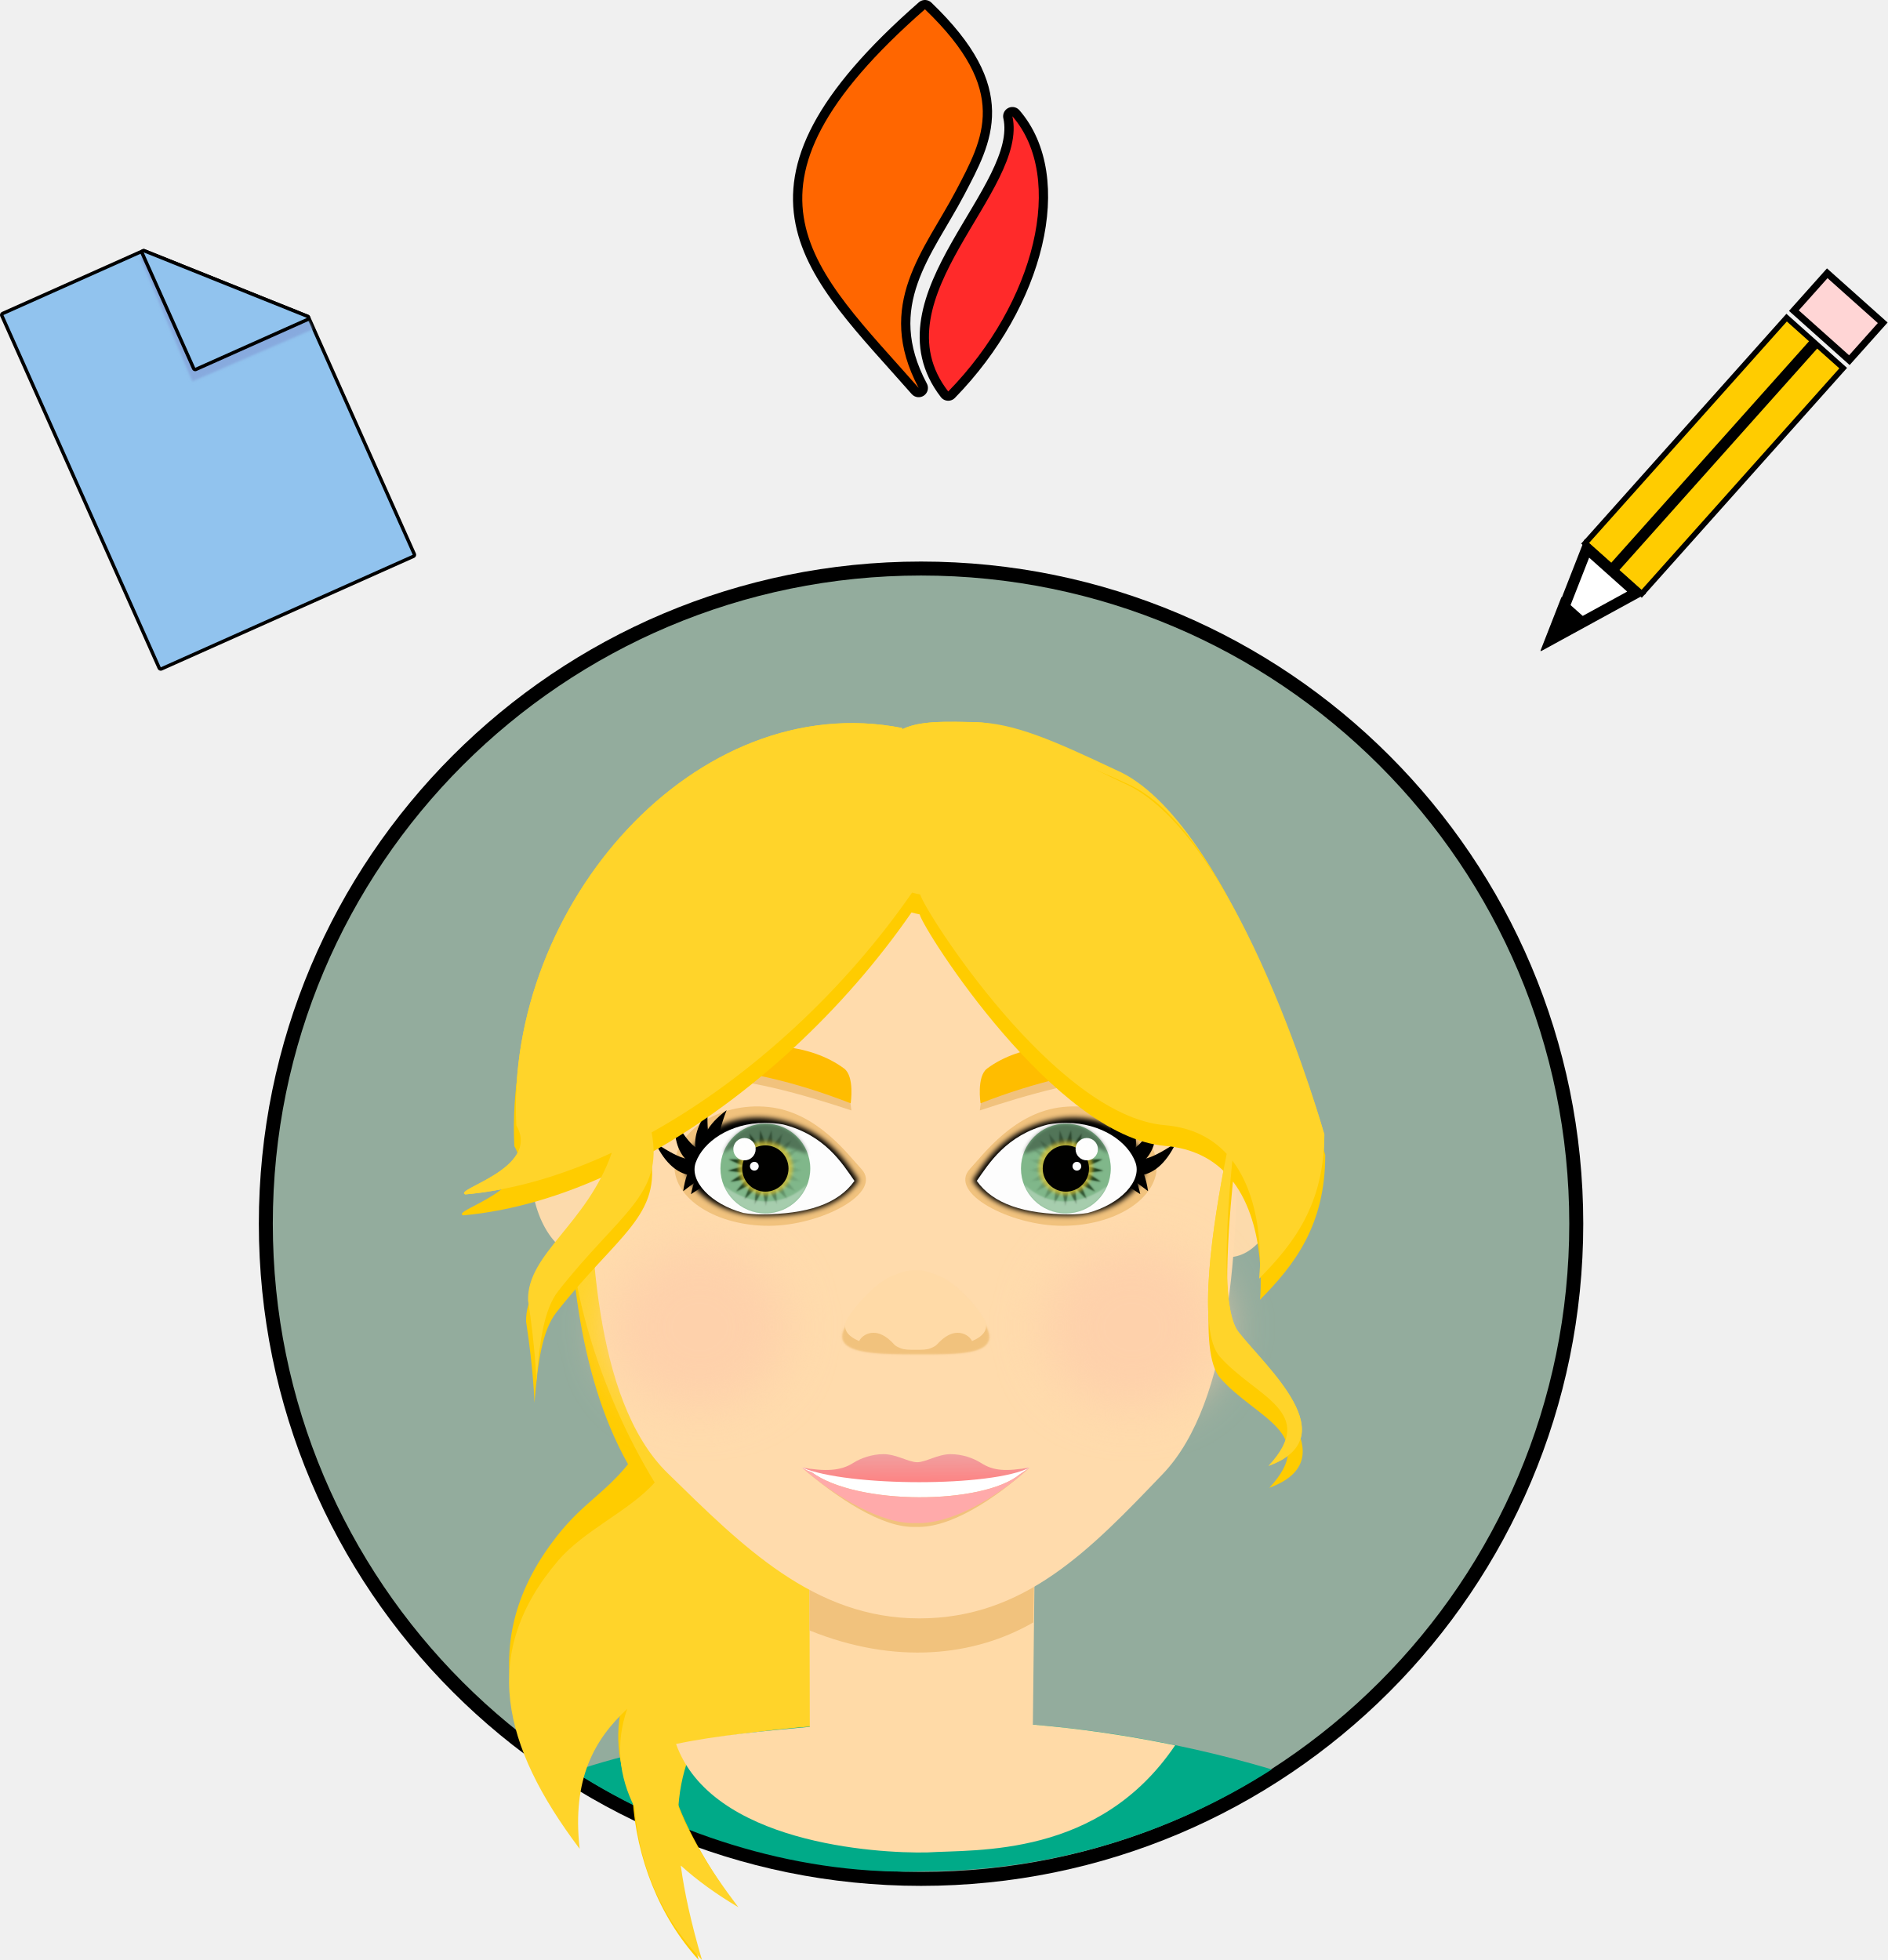
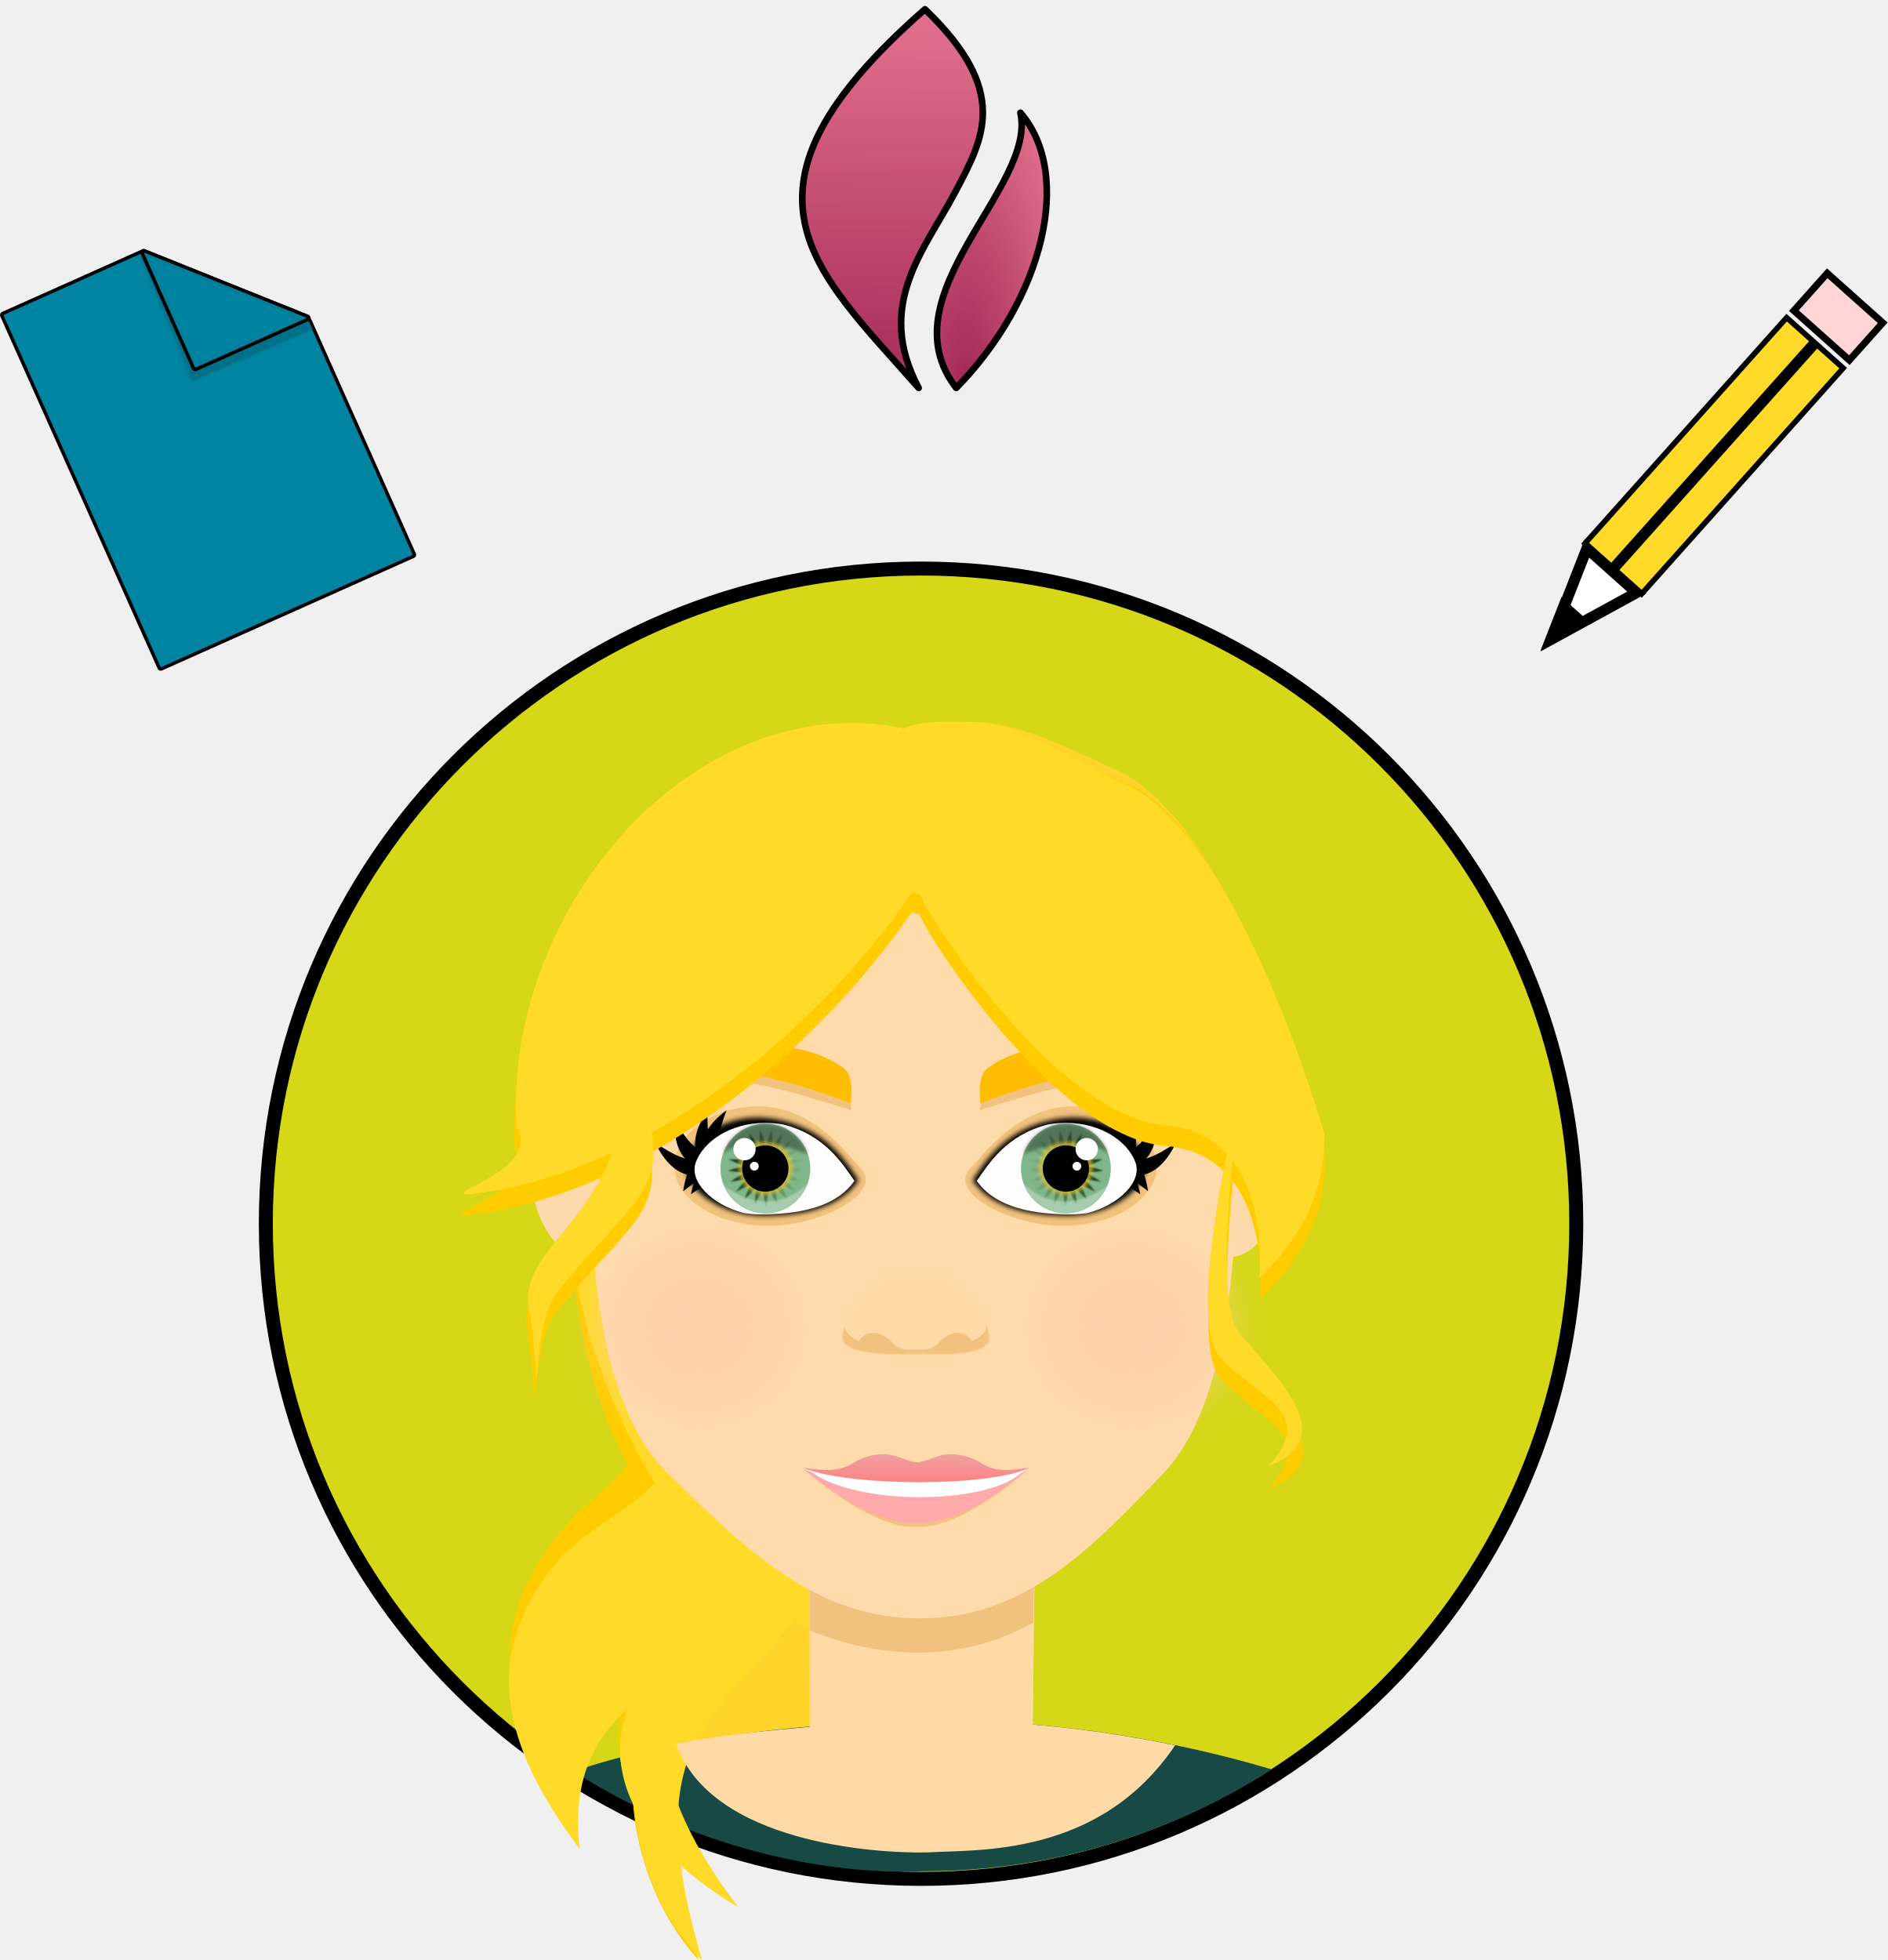
<svg xmlns="http://www.w3.org/2000/svg" xmlns:xlink="http://www.w3.org/1999/xlink" width="57.009mm" height="59.2mm" viewBox="0 0 57.009 59.2" version="1.1" id="svg1903">
  <defs id="defs1897">
+     <linearGradient id="linearGradient2286">
+       <stop style="stop-color:#a32857;stop-opacity:1" offset="0" id="stop2282" />
+       <stop style="stop-color:#ee6d8a;stop-opacity:0.872" offset="1" id="stop2284" />
+     </linearGradient>
    <filter style="color-interpolation-filters:sRGB" id="filter1565" x="-0.021" width="1.041" y="-0.029" height="1.057">
      <feGaussianBlur stdDeviation="0.188" id="feGaussianBlur1567" />
    </filter>
    <filter style="color-interpolation-filters:sRGB" id="filter1926-2" x="-0.037" width="1.075" y="-0.066" height="1.132">
      <feGaussianBlur stdDeviation="5.739" id="feGaussianBlur1928-0" />
    </filter>
    <linearGradient xlink:href="#linearGradient1417" id="linearGradient1643" gradientUnits="userSpaceOnUse" gradientTransform="translate(-1729.619,-42.33333)" x1="-300.406" y1="365.693" x2="-138.859" y2="365.693" />
    <linearGradient id="linearGradient1417">
      <stop style="stop-color:#0b280b;stop-opacity:1;" offset="0" id="stop1413" />
      <stop style="stop-color:#0b280b;stop-opacity:0;" offset="1" id="stop1415" />
    </linearGradient>
    <filter style="color-interpolation-filters:sRGB" id="filter1717-7" x="-0.036" width="1.072" y="-0.036" height="1.072">
      <feGaussianBlur stdDeviation="2.426" id="feGaussianBlur1719-1" />
    </filter>
    <filter style="color-interpolation-filters:sRGB" id="filter1653-0" x="-0.073" width="1.146" y="-0.073" height="1.146">
      <feGaussianBlur stdDeviation="3.528" id="feGaussianBlur1655-7" />
    </filter>
    <filter style="color-interpolation-filters:sRGB" id="filter1677-9" x="-0.049" width="1.098" y="-0.136" height="1.273">
      <feGaussianBlur stdDeviation="3.676" id="feGaussianBlur1679-9" />
    </filter>
    <filter style="color-interpolation-filters:sRGB" id="filter1705-3" x="-0.032" width="1.065" y="-0.093" height="1.185">
      <feGaussianBlur stdDeviation="2.383" id="feGaussianBlur1707-7" />
    </filter>
    <linearGradient xlink:href="#linearGradient2641" id="linearGradient1639" gradientUnits="userSpaceOnUse" gradientTransform="matrix(0.00368774,0,0,0.00266801,14.72223,236.1274)" x1="321.875" y1="3903.77" x2="325" y2="3385.02" />
    <linearGradient id="linearGradient2641">
      <stop style="stop-color:#ff8080;stop-opacity:1" offset="0" id="stop2637" />
      <stop style="stop-color:#e9afaf;stop-opacity:1" offset="1" id="stop2639" />
    </linearGradient>
    <filter style="color-interpolation-filters:sRGB" id="filter2556-7" x="-0.329" width="1.657" y="-0.329" height="1.657">
      <feGaussianBlur stdDeviation="43.007" id="feGaussianBlur2558-6" />
    </filter>
    <filter style="color-interpolation-filters:sRGB" id="filter2560-5" x="-0.329" width="1.657" y="-0.329" height="1.657">
      <feGaussianBlur stdDeviation="43.007" id="feGaussianBlur2562-7" />
    </filter>
    <filter style="color-interpolation-filters:sRGB" id="filter1870-4-2" x="-0.019" width="1.039" y="-0.032" height="1.063">
      <feGaussianBlur stdDeviation="1.713" id="feGaussianBlur1872-1" />
    </filter>
    <linearGradient xlink:href="#linearGradient1417" id="linearGradient2676" gradientUnits="userSpaceOnUse" gradientTransform="translate(-1729.619,-42.33333)" x1="-300.406" y1="365.693" x2="-138.859" y2="365.693" />
+     <linearGradient xlink:href="#linearGradient2286" id="linearGradient2288" x1="249.544" y1="26.062" x2="249.686" y2="12.077" gradientUnits="userSpaceOnUse" />
+     <radialGradient xlink:href="#linearGradient2286" id="radialGradient2304" cx="250.914" cy="23.451" fx="250.914" fy="23.451" r="1.939" gradientTransform="matrix(-0.1949231,-6.529921,2.286636,-0.06825631,246.1994,1665.735)" gradientUnits="userSpaceOnUse" />
  </defs>
  <g id="layer1" transform="translate(-221.7156,-14.15585)">
-     <g id="g3552">
+     <g id="g2380">
      <path id="path1645" d="m 260.71,50.903 c 2.249,-0.066 0.871,-5.801 0.871,-5.801 -6.626,-21.378 -32.341,-3.833 -23.404,10.463 l -2.33,8.046 1.88,3.067 2.482,0.692 -0.014,-12.653 c -1.103,-6.117 5.553,-9.327 9.845,-13.039 5.85,4.127 7.665,17.086 13.102,15.025 z" style="display:inline;opacity:1;fill:#ffd42a;stroke:none;stroke-width:0.265px;stroke-linecap:butt;stroke-linejoin:miter;stroke-opacity:1" />
-       <circle r="19.578" cy="51.117" cx="249.533" id="ellipse1523" style="display:inline;opacity:1;fill:#93ac9d;fill-opacity:1;stroke:#000000;stroke-width:0.844;stroke-linejoin:round;stroke-miterlimit:4;stroke-dasharray:none;stroke-opacity:1;paint-order:stroke fill markers" />
+       <circle r="19.578" cy="51.117" cx="249.533" id="ellipse1523" style="display:inline;opacity:1;fill:#d5d717;fill-opacity:1;stroke:#000000;stroke-width:0.844;stroke-linejoin:round;stroke-miterlimit:4;stroke-dasharray:none;stroke-opacity:1;paint-order:stroke fill markers" />
      <ellipse ry="2.697" rx="1.667" cy="49.432" cx="258.809" id="ellipse1525" style="display:inline;opacity:1;fill:#fcdaab;fill-opacity:1;stroke:none;stroke-width:0.891;stroke-linecap:round;stroke-linejoin:round;stroke-miterlimit:4;stroke-dasharray:none;stroke-dashoffset:0;stroke-opacity:1;paint-order:stroke fill markers" />
      <path id="path1781" d="m 241.322,69.4 c 8.892,-3.242 11.772,-11.605 17.586,-17.469 l -5.426,4.256 -12.348,9.542 z" style="display:inline;opacity:1;fill:#ffd42a;fill-opacity:1;stroke:none;stroke-width:0.265px;stroke-linecap:butt;stroke-linejoin:miter;stroke-opacity:1" />
-       <path style="display:inline;opacity:1;fill:#00aa88;fill-opacity:1;stroke:none;stroke-width:0.011;stroke-linejoin:round;stroke-miterlimit:4;stroke-dasharray:none;stroke-opacity:1;paint-order:stroke fill markers" d="m 250.225,66.132 c -3.904,0.011 -8.007,0.448 -11.181,1.523 3.1,2.005 6.998,3.168 10.634,3.019 3.705,-0.01 7.33,-1.075 10.449,-3.075 -2.97,-0.883 -6.399,-1.464 -9.901,-1.468 z" id="path1527" />
+       <path style="display:inline;opacity:1;fill:#184a45;fill-opacity:1;stroke:none;stroke-width:0.011;stroke-linejoin:round;stroke-miterlimit:4;stroke-dasharray:none;stroke-opacity:1;paint-order:stroke fill markers" d="m 250.225,66.132 c -3.904,0.011 -8.007,0.448 -11.181,1.523 3.1,2.005 6.998,3.168 10.634,3.019 3.705,-0.01 7.33,-1.075 10.449,-3.075 -2.97,-0.883 -6.399,-1.464 -9.901,-1.468 z" id="path1527" />
      <path style="display:inline;opacity:1;fill:#ffcc00;fill-opacity:1;stroke:none;stroke-width:0.27px;stroke-linecap:butt;stroke-linejoin:miter;stroke-opacity:1" d="m 248.504,44.206 c -5.157,0 -9.614,0.579 -9.614,5.279 0,2.348 0.21,6.091 1.794,8.897 -0.726,0.894 -1.364,1.177 -2.134,2.153 -2.34,2.964 -1.671,5.941 0.636,9.252 -0.233,-2.25 0.444,-3.517 1.411,-4.491 -0.352,1.097 -0.248,2.167 0.224,3.169 0.115,1.807 0.798,3.57 1.996,4.891 -0.32,-1.176 -0.523,-2.17 -0.629,-3.03 0.486,0.475 1.059,0.924 1.709,1.338 -0.932,-1.332 -1.491,-2.375 -1.78,-3.23 0.181,-2.678 1.719,-3.713 3.429,-5.951 0.718,0.371 1.477,0.583 2.269,0.583 5.157,0 10.027,-5.649 10.027,-10.35 0,-4.7 -4.18,-8.51 -9.338,-8.51 z" id="path1794" />
-       <path id="path1775" d="m 248.702,45.926 c -5.247,0 -9.781,0.545 -9.781,4.968 0,2.209 0.956,5.4 2.567,8.04 -0.739,0.841 -2.13,1.439 -2.914,2.357 -2.381,2.789 -1.7,5.591 0.648,8.706 -0.237,-2.118 0.452,-3.309 1.436,-4.226 -0.358,1.032 -0.252,2.039 0.228,2.982 0.117,1.701 0.811,3.359 2.031,4.602 -0.326,-1.107 -0.532,-2.042 -0.64,-2.852 0.495,0.447 1.078,0.869 1.738,1.259 -0.948,-1.253 -1.516,-2.235 -1.811,-3.04 0.184,-2.52 1.749,-3.494 3.489,-5.6 0.73,0.35 1.503,0.575 2.308,0.548 4.941,-0.165 9.98,-5.436 10.201,-9.739 0.227,-4.417 -4.253,-8.008 -9.5,-8.008 z" style="display:inline;opacity:1;fill:#ffd42a;fill-opacity:1;stroke:none;stroke-width:0.265px;stroke-linecap:butt;stroke-linejoin:miter;stroke-opacity:1" />
+       <path id="path1775" d="m 248.702,45.926 c -5.247,0 -9.781,0.545 -9.781,4.968 0,2.209 0.956,5.4 2.567,8.04 -0.739,0.841 -2.13,1.439 -2.914,2.357 -2.381,2.789 -1.7,5.591 0.648,8.706 -0.237,-2.118 0.452,-3.309 1.436,-4.226 -0.358,1.032 -0.252,2.039 0.228,2.982 0.117,1.701 0.811,3.359 2.031,4.602 -0.326,-1.107 -0.532,-2.042 -0.64,-2.852 0.495,0.447 1.078,0.869 1.738,1.259 -0.948,-1.253 -1.516,-2.235 -1.811,-3.04 0.184,-2.52 1.749,-3.494 3.489,-5.6 0.73,0.35 1.503,0.575 2.308,0.548 4.941,-0.165 9.98,-5.436 10.201,-9.739 0.227,-4.417 -4.253,-8.008 -9.5,-8.008 z" style="display:inline;opacity:1;fill:#ffda29;fill-opacity:1;stroke:none;stroke-width:0.265px;stroke-linecap:butt;stroke-linejoin:miter;stroke-opacity:1" />
      <path id="path1529" d="m 246.163,61.536 0.01,4.777 c -1.364,0.126 -2.774,0.252 -4.039,0.518 1.065,2.991 6.019,3.309 7.585,3.276 1.491,-0.095 5.194,0.164 7.488,-3.236 -1.381,-0.286 -2.823,-0.502 -4.297,-0.625 l 0.053,-4.71 z" style="display:inline;opacity:1;fill:#ffdaa7;fill-opacity:1;stroke:none;stroke-width:0.014;stroke-linejoin:round;stroke-miterlimit:4;stroke-dasharray:none;stroke-opacity:1;paint-order:stroke fill markers" />
      <path id="path1531" d="m 246.163,61.536 v 1.865 c 2.59,1.048 4.975,0.787 6.762,-0.242 l 0.03,-1.623 z" style="display:inline;opacity:1;fill:#f1c27d;fill-opacity:1;stroke:none;stroke-width:0.214;stroke-linejoin:round;stroke-miterlimit:4;stroke-dasharray:none;stroke-opacity:1;paint-order:stroke fill markers" />
      <ellipse style="display:inline;opacity:1;fill:#fcdaab;fill-opacity:1;stroke:none;stroke-width:0.891;stroke-linecap:round;stroke-linejoin:round;stroke-miterlimit:4;stroke-dasharray:none;stroke-dashoffset:0;stroke-opacity:1;paint-order:stroke fill markers" id="ellipse1533" cx="239.414" cy="49.432" rx="1.667" ry="2.697" />
      <path style="display:inline;opacity:1;fill:#ffdbac;fill-opacity:1;stroke:none;stroke-width:0.179;stroke-linejoin:round;stroke-miterlimit:4;stroke-dasharray:none;stroke-opacity:1;paint-order:stroke fill markers" d="m 259.088,48.393 c 0,3.115 -0.142,8.079 -2.252,10.281 -2.179,2.275 -4.166,4.364 -7.356,4.364 -3.19,0 -5.348,-2.186 -7.603,-4.389 -2.256,-2.203 -2.365,-7.267 -2.365,-10.383 0,-3.115 -0.71,-5.733 1.545,-7.936 2.256,-2.203 5.315,-3.44 8.505,-3.44 3.19,0 5.446,1.403 7.702,3.605 2.256,2.203 1.824,4.782 1.824,7.897 z" id="path1535" />
      <g id="g1541" transform="matrix(0.02086767,0,0,0.01907823,246.3436,38.75438)" style="display:inline;stroke:none">
        <path style="opacity:1;fill:#f1c27d;fill-opacity:1;stroke:none;stroke-width:0.132;stroke-linejoin:round;stroke-miterlimit:4;stroke-dasharray:none;stroke-opacity:1;paint-order:stroke fill markers;filter:url(#filter1870-4-2)" d="m 248.036,812.778 c -18.661,-42.593 -59.502,-87.57 -102.212,-87.7 -43.015,-0.131 -88.165,56.508 -103.357,87.7 -20.646,42.389 48.468,42.012 105.234,42.012 56.766,0 119.63,2.027 100.335,-42.012 z" id="path1537" />
        <path id="path1539" d="m 142.021,721.649 c -6.828,0.018 -13.607,1.074 -33.446,10.119 -19.839,9.045 -50.101,44.202 -61.903,65.549 -9.153,16.557 -0.667,28.429 16.521,36.464 3.856,-7.993 11.943,-13.078 20.818,-13.09 12.785,6e-5 23.149,10.364 29.763,18.235 2.037,2.424 4.782,4.177 9.768,6.337 4.986,2.16 11.789,2.34 18.478,2.34 0.977,0 1.956,-0.012 2.936,-0.016 0.98,0.012 1.959,0.016 2.935,0.016 6.69,0 13.492,-0.18 18.478,-2.34 4.986,-2.16 7.731,-3.912 9.768,-6.337 6.614,-7.87 16.978,-18.235 29.763,-18.235 8.875,0.012 16.962,5.097 20.818,13.09 17.188,-8.035 25.675,-19.906 16.521,-36.464 -11.801,-21.347 -42.063,-56.504 -61.903,-65.549 -19.839,-9.045 -26.618,-10.1 -33.446,-10.119 -0.977,-0.004 -1.956,0.022 -2.935,0.071 -0.98,-0.049 -1.958,-0.073 -2.936,-0.071 z" style="opacity:1;fill:#ffdaa7;fill-opacity:1;stroke:none;stroke-width:0.122;stroke-linejoin:round;stroke-miterlimit:4;stroke-dasharray:none;stroke-opacity:1;paint-order:stroke fill markers" />
      </g>
      <circle style="display:inline;opacity:1;fill:#fed1ab;fill-opacity:1;stroke:none;stroke-width:8.314;stroke-linejoin:round;stroke-miterlimit:4;stroke-dasharray:none;stroke-opacity:1;paint-order:stroke fill markers;filter:url(#filter2560-5)" id="circle1543" cx="-348.919" cy="761.674" r="157.096" transform="matrix(0.01674268,0,0,0.01570839,248.687,42.27628)" />
      <circle transform="matrix(0.01674268,0,0,0.01570839,261.7423,42.27628)" r="157.096" cy="761.674" cx="-348.919" id="circle1545" style="display:inline;opacity:1;fill:#fed1ab;fill-opacity:1;stroke:none;stroke-width:8.314;stroke-linejoin:round;stroke-miterlimit:4;stroke-dasharray:none;stroke-opacity:1;paint-order:stroke fill markers;filter:url(#filter2556-7)" />
      <g transform="matrix(1.031561,0,0,0.9977705,232.9255,-186.9711)" id="g1555" style="display:inline">
        <path style="opacity:1;fill:#ffffff;fill-opacity:1;stroke:none;stroke-width:0.051;stroke-linejoin:round;stroke-miterlimit:4;stroke-dasharray:none;stroke-opacity:1;paint-order:stroke fill markers" d="m 14.998,245.831 c -0.334,0 -0.654,0.113 -0.89,0.266 -0.369,0.245 -0.804,0.029 -1.502,-0.1 1.048,0.877 2.299,1.576 3.31,1.576 1.011,0 2.357,-0.641 3.37,-1.578 -0.698,0.129 -1.067,0.346 -1.436,0.102 -0.236,-0.153 -0.556,-0.266 -0.89,-0.266 -0.375,1.8e-4 -0.792,0.244 -1.043,0.244 -0.251,0 -0.544,-0.244 -0.919,-0.244 z" id="path1547" />
        <path id="path1549" d="m 15.003,245.596 c -0.334,0 -0.654,0.113 -0.89,0.266 -0.368,0.244 -0.814,0.263 -1.507,0.136 1.333,0.591 5.592,0.599 6.685,-0.002 -0.698,0.129 -1.067,0.111 -1.436,-0.134 -0.236,-0.153 -0.556,-0.266 -0.89,-0.266 -0.375,1.2e-4 -0.727,0.244 -0.978,0.244 -0.251,0 -0.609,-0.244 -0.984,-0.244 z" style="opacity:1;fill:url(#linearGradient1639);fill-opacity:1;stroke:none;stroke-width:0.143;stroke-linejoin:round;stroke-miterlimit:4;stroke-dasharray:none;stroke-opacity:1;paint-order:stroke fill markers" />
        <path id="path1551" d="m 19.287,245.997 c -0.1,0.071 -0.2,0.143 -0.302,0.213 -1.078,0.918 -4.754,0.949 -6.091,-0.07 -0.105,-0.035 -0.203,-0.08 -0.287,-0.141 1.018,0.909 2.357,1.845 3.337,1.799 1.01,0.047 2.33,-0.853 3.343,-1.801 z" style="opacity:1;fill:#f1c27d;fill-opacity:1;stroke:none;stroke-width:0.052;stroke-linejoin:round;stroke-miterlimit:4;stroke-dasharray:none;stroke-opacity:1;paint-order:stroke fill markers" />
        <path style="opacity:1;fill:#ffaaaa;fill-opacity:1;stroke:none;stroke-width:0.052;stroke-linejoin:round;stroke-miterlimit:4;stroke-dasharray:none;stroke-opacity:1;paint-order:stroke fill markers" d="m 19.287,245.997 c -0.1,0.071 -0.2,0.143 -0.302,0.213 -1.078,0.918 -4.754,0.949 -6.091,-0.07 -0.105,-0.035 -0.203,-0.08 -0.287,-0.141 1.018,0.909 2.357,1.728 3.337,1.682 1.01,0.047 2.33,-0.736 3.343,-1.684 z" id="path1553" />
      </g>
      <g id="g1595" transform="matrix(0.01419136,0,0,0.01418587,272.5086,44.85419)" style="display:inline;stroke:none">
        <path style="opacity:1;fill:#f1c27d;fill-opacity:1;stroke:none;stroke-width:5.383;stroke-linejoin:round;stroke-miterlimit:4;stroke-dasharray:none;stroke-opacity:1;paint-order:stroke fill markers" d="m -1793.666,113.304 c 19.617,20.289 26.458,86.935 26.458,86.935 -102.012,-33.729 -225.1,-69.301 -318.176,-68.324 -67.056,0.703 -117.705,30.891 -137.585,44.845 -19.953,-39.907 319.339,-177.187 429.302,-63.455 z" id="path1557" />
        <path style="opacity:1;fill:#f1c27d;fill-opacity:1;stroke:none;stroke-width:5.104;stroke-linejoin:round;stroke-miterlimit:4;stroke-dasharray:none;stroke-opacity:1;paint-order:stroke fill markers" d="m -1746.12,324.793 c 47.527,51.165 -86.09,121.153 -196.951,121.153 -110.86,0 -200.73,-56.611 -200.73,-126.444 0,-69.833 90.489,-138.146 200.73,-126.444 102.492,10.879 167.566,100.102 196.951,131.736 z" id="path1559" />
        <path style="fill:#000000;stroke:none;stroke-width:0.118px;stroke-linecap:butt;stroke-linejoin:miter;stroke-opacity:1" d="m -2073.218,200.232 c -59.882,88.051 -0.158,119.241 6.912,117.703 l 23.427,-16.25 c -21.237,-21.012 -32.712,-30.335 -30.339,-101.452 z" id="path1561" />
        <path style="fill:#000000;stroke:none;stroke-width:0.118px;stroke-linecap:butt;stroke-linejoin:miter;stroke-opacity:1" d="m -2184.652,269.201 c 45.576,95.048 107.077,66.942 109.656,60.683 l -1.476,-26.987 c -30.785,4.434 -45.594,7.969 -108.179,-33.696 z" id="path1563" />
        <path id="path1565" d="m -2143.404,220.654 c -4.087,103.847 64.558,103.339 69.846,98.748 l 11.472,-24.868 c -29.792,-8.412 -44.788,-11.198 -81.318,-73.881 z" style="fill:#000000;stroke:none;stroke-width:0.118px;stroke-linecap:butt;stroke-linejoin:miter;stroke-opacity:1" />
        <path id="path1567" d="m -2032.756,199.778 c -85.334,63.694 -39.054,112.665 -31.869,113.517 l 27.447,-7.717 c -13.219,-26.791 -21.025,-39.348 4.423,-105.799 z" style="fill:#000000;stroke:none;stroke-width:0.118px;stroke-linecap:butt;stroke-linejoin:miter;stroke-opacity:1" />
        <path id="path1569" d="m -2108.69,378.611 c 21.977,-104.191 89.241,-77.176 93.031,-71.013 l 4.521,28.15 c -29.866,-0.748 -41.891,6.183 -97.552,42.862 z" style="fill:#000000;stroke:none;stroke-width:0.118px;stroke-linecap:butt;stroke-linejoin:miter;stroke-opacity:1" />
        <path style="fill:#000000;stroke:none;stroke-width:0.118px;stroke-linecap:butt;stroke-linejoin:miter;stroke-opacity:1" d="m -2125.229,372.148 c 15.197,-105.394 84.067,-82.782 88.248,-76.877 l 6.33,27.799 c -29.852,1.184 -41.404,8.877 -94.578,49.077 z" id="path1571" />
        <path style="opacity:1;fill:#000000;fill-opacity:1;stroke:none;stroke-width:5.354;stroke-linejoin:round;stroke-miterlimit:4;stroke-dasharray:none;stroke-opacity:1;paint-order:stroke fill markers;filter:url(#filter1926-2)" d="m -1751.863,349.337 c -35.473,50.75 -101.578,75.217 -202.674,75.217 -101.096,0 -180.615,-68.266 -162.329,-120.671 19.241,-55.142 97.649,-104.432 196.371,-83.18 101.312,21.809 141.344,88.206 168.632,128.635 z" id="path1573" />
        <path style="opacity:0.99;fill:#ffffff;fill-opacity:1;stroke:none;stroke-width:5.194;stroke-linejoin:round;stroke-miterlimit:4;stroke-dasharray:none;stroke-opacity:1;paint-order:stroke fill markers" d="m -1950.992,226.797 c -74.992,0.123 -131.601,40.232 -147.456,84.245 -14.287,39.662 31.997,88.836 101.43,107.526 11.741,1.913 23.971,2.951 36.539,2.951 99.651,0 165.215,-22.448 199.805,-71.146 -25.588,-36.722 -62.747,-97.908 -152.093,-120.257 -13.169,-2.283 -25.945,-3.339 -38.227,-3.319 z" id="path1575" />
        <circle cy="323.95" cx="-1950.321" id="circle1577" style="opacity:1;fill:#80b78a;fill-opacity:1;stroke:none;stroke-width:0.075;stroke-linejoin:round;stroke-miterlimit:4;stroke-dasharray:none;stroke-opacity:1;paint-order:stroke fill markers" r="95.582" />
        <path style="opacity:1;fill:url(#linearGradient2676);fill-opacity:1;stroke:none;stroke-width:0.145;stroke-linejoin:round;stroke-miterlimit:4;stroke-dasharray:none;stroke-opacity:1;paint-order:stroke fill markers;filter:url(#filter1717-7)" id="path1579" d="m -1907.752,346.432 22,26.68 -30.906,-15.512 13.159,31.979 -24.961,-23.933 3.148,34.437 -16.798,-30.227 -7.142,33.835 -7.142,-33.835 -16.798,30.227 3.148,-34.437 -24.961,23.933 13.159,-31.979 -30.906,15.512 22,-26.68 -34.105,5.713 28.887,-19.01 -34.274,-4.594 33.207,-9.65 -31.397,-14.492 34.576,0.566 -25.731,-23.103 32.873,10.732 -17.778,-29.661 28.249,19.945 -8.246,-33.583 21.115,27.385 2.019,-34.521 12.105,32.393 12.105,-32.393 2.019,34.521 21.115,-27.385 -8.246,33.583 28.249,-19.945 -17.778,29.661 32.873,-10.732 -25.731,23.103 34.576,-0.566 -31.397,14.492 33.207,9.65 -34.274,4.594 28.887,19.01 z" />
        <circle r="57.83" cy="322.324" cx="-1949.979" id="circle1581" style="opacity:0.586;fill:#ffd42a;fill-opacity:1;stroke:none;stroke-width:0.265;stroke-linejoin:round;stroke-miterlimit:4;stroke-dasharray:none;stroke-opacity:1;paint-order:stroke fill markers;filter:url(#filter1653-0)" />
        <circle cy="323.95" cx="-1950.321" id="circle1583" style="opacity:0.99;fill:#000000;fill-opacity:1;stroke:none;stroke-width:0.039;stroke-linejoin:round;stroke-miterlimit:4;stroke-dasharray:none;stroke-opacity:1;paint-order:stroke fill markers" r="49.275" />
        <path style="opacity:0.363;fill:#000000;fill-opacity:1;stroke:none;stroke-width:7.984;stroke-linejoin:round;stroke-miterlimit:4;stroke-dasharray:none;stroke-opacity:1;paint-order:stroke fill markers;filter:url(#filter1677-9)" d="m -1950.321,228.368 c -40.507,0.051 -76.583,25.63 -90.036,63.837 50.614,-35.819 95.397,-28.25 180.364,0.849 -13.2,-38.644 -49.492,-64.633 -90.328,-64.686 z" id="path1585" />
        <circle style="opacity:0.99;fill:#ffffff;fill-opacity:1;stroke:none;stroke-width:0.091;stroke-linejoin:round;stroke-miterlimit:4;stroke-dasharray:none;stroke-opacity:1;paint-order:stroke fill markers" id="circle1587" cx="-1994.726" cy="282.778" r="23.802" />
        <path style="opacity:0.302;fill:#ffffff;fill-opacity:1;stroke:none;stroke-width:7.984;stroke-linejoin:round;stroke-miterlimit:4;stroke-dasharray:none;stroke-opacity:1;paint-order:stroke fill markers;filter:url(#filter1705-3)" d="m -1861.75,357.807 c -46.579,45.029 -113.544,50.006 -176.567,3.215 14.904,35.418 49.569,58.468 87.996,58.51 33.245,-0.049 64.077,-17.368 81.415,-45.735 2.834,-5.037 5.24,-10.379 7.157,-15.99 z" id="path1589" />
        <circle r="9.34" cy="319.08" cx="-1973.757" id="circle1591" style="opacity:0.99;fill:#ffffff;fill-opacity:1;stroke:none;stroke-width:0.036;stroke-linejoin:round;stroke-miterlimit:4;stroke-dasharray:none;stroke-opacity:1;paint-order:stroke fill markers" />
        <path style="opacity:1;fill:#ffbd00;fill-opacity:1;stroke:none;stroke-width:5.383;stroke-linejoin:round;stroke-miterlimit:4;stroke-dasharray:none;stroke-opacity:1;paint-order:stroke fill markers" d="m -1782.618,111.143 c 22.608,16.893 13.898,73.976 13.898,73.976 -115.588,-45.347 -237.26,-74.293 -316.806,-71.868 -62.928,1.918 -122.998,57.42 -143.987,58.591 1.737,-78.524 302.793,-168.379 446.896,-60.699 z" id="path1593" />
      </g>
      <g style="display:inline;stroke:none" transform="matrix(-0.01419136,0,0,0.01418587,226.2294,44.85419)" id="g1635">
        <path id="path1597" d="m -1793.666,113.304 c 19.617,20.289 26.458,86.935 26.458,86.935 -102.012,-33.729 -225.1,-69.301 -318.176,-68.324 -67.056,0.703 -117.705,30.891 -137.585,44.845 -19.953,-39.907 319.339,-177.187 429.302,-63.455 z" style="opacity:1;fill:#f1c27d;fill-opacity:1;stroke:none;stroke-width:5.383;stroke-linejoin:round;stroke-miterlimit:4;stroke-dasharray:none;stroke-opacity:1;paint-order:stroke fill markers" />
        <path id="path1599" d="m -1746.12,324.793 c 47.527,51.165 -86.09,121.153 -196.951,121.153 -110.86,0 -200.73,-56.611 -200.73,-126.444 0,-69.833 90.489,-138.146 200.73,-126.444 102.492,10.879 167.566,100.102 196.951,131.736 z" style="opacity:1;fill:#f1c27d;fill-opacity:1;stroke:none;stroke-width:5.104;stroke-linejoin:round;stroke-miterlimit:4;stroke-dasharray:none;stroke-opacity:1;paint-order:stroke fill markers" />
        <path id="path1601" d="m -2073.218,200.232 c -59.882,88.051 -0.158,119.241 6.912,117.703 l 23.427,-16.25 c -21.237,-21.012 -32.712,-30.335 -30.339,-101.452 z" style="fill:#000000;stroke:none;stroke-width:0.118px;stroke-linecap:butt;stroke-linejoin:miter;stroke-opacity:1" />
        <path id="path1603" d="m -2184.652,269.201 c 45.576,95.048 107.077,66.942 109.656,60.683 l -1.476,-26.987 c -30.785,4.434 -45.594,7.969 -108.179,-33.696 z" style="fill:#000000;stroke:none;stroke-width:0.118px;stroke-linecap:butt;stroke-linejoin:miter;stroke-opacity:1" />
        <path style="fill:#000000;stroke:none;stroke-width:0.118px;stroke-linecap:butt;stroke-linejoin:miter;stroke-opacity:1" d="m -2143.404,220.654 c -4.087,103.847 64.558,103.339 69.846,98.748 l 11.472,-24.868 c -29.792,-8.412 -44.788,-11.198 -81.318,-73.881 z" id="path1605" />
        <path style="fill:#000000;stroke:none;stroke-width:0.118px;stroke-linecap:butt;stroke-linejoin:miter;stroke-opacity:1" d="m -2032.756,199.778 c -85.334,63.694 -39.054,112.665 -31.869,113.517 l 27.447,-7.717 c -13.219,-26.791 -21.025,-39.348 4.423,-105.799 z" id="path1607" />
        <path style="fill:#000000;stroke:none;stroke-width:0.118px;stroke-linecap:butt;stroke-linejoin:miter;stroke-opacity:1" d="m -2108.69,378.611 c 21.977,-104.191 89.241,-77.176 93.031,-71.013 l 4.521,28.15 c -29.866,-0.748 -41.891,6.183 -97.552,42.862 z" id="path1609" />
        <path id="path1611" d="m -2125.229,372.148 c 15.197,-105.394 84.067,-82.782 88.248,-76.877 l 6.33,27.799 c -29.852,1.184 -41.404,8.877 -94.578,49.077 z" style="fill:#000000;stroke:none;stroke-width:0.118px;stroke-linecap:butt;stroke-linejoin:miter;stroke-opacity:1" />
        <path id="path1613" d="m -1751.863,349.337 c -35.473,50.75 -101.578,75.217 -202.674,75.217 -101.096,0 -180.615,-68.266 -162.329,-120.671 19.241,-55.142 97.649,-104.432 196.371,-83.18 101.312,21.809 141.344,88.206 168.632,128.635 z" style="opacity:1;fill:#000000;fill-opacity:1;stroke:none;stroke-width:5.354;stroke-linejoin:round;stroke-miterlimit:4;stroke-dasharray:none;stroke-opacity:1;paint-order:stroke fill markers;filter:url(#filter1926-2)" />
        <path id="path1615" d="m -1950.992,226.797 c -74.992,0.123 -131.601,40.232 -147.456,84.245 -14.287,39.662 31.997,88.836 101.43,107.526 11.741,1.913 23.971,2.951 36.539,2.951 99.651,0 165.215,-22.448 199.805,-71.146 -25.588,-36.722 -62.747,-97.908 -152.093,-120.257 -13.169,-2.283 -25.945,-3.339 -38.227,-3.319 z" style="opacity:0.99;fill:#ffffff;fill-opacity:1;stroke:none;stroke-width:5.194;stroke-linejoin:round;stroke-miterlimit:4;stroke-dasharray:none;stroke-opacity:1;paint-order:stroke fill markers" />
        <circle r="95.582" style="opacity:1;fill:#80b78a;fill-opacity:1;stroke:none;stroke-width:0.075;stroke-linejoin:round;stroke-miterlimit:4;stroke-dasharray:none;stroke-opacity:1;paint-order:stroke fill markers" id="circle1617" cx="-1950.321" cy="323.95" />
        <path d="m -1907.752,346.432 22,26.68 -30.906,-15.512 13.159,31.979 -24.961,-23.933 3.148,34.437 -16.798,-30.227 -7.142,33.835 -7.142,-33.835 -16.798,30.227 3.148,-34.437 -24.961,23.933 13.159,-31.979 -30.906,15.512 22,-26.68 -34.105,5.713 28.887,-19.01 -34.274,-4.594 33.207,-9.65 -31.397,-14.492 34.576,0.566 -25.731,-23.103 32.873,10.732 -17.778,-29.661 28.249,19.945 -8.246,-33.583 21.115,27.385 2.019,-34.521 12.105,32.393 12.105,-32.393 2.019,34.521 21.115,-27.385 -8.246,33.583 28.249,-19.945 -17.778,29.661 32.873,-10.732 -25.731,23.103 34.576,-0.566 -31.397,14.492 33.207,9.65 -34.274,4.594 28.887,19.01 z" id="path1619" style="opacity:1;fill:url(#linearGradient1643);fill-opacity:1;stroke:none;stroke-width:0.145;stroke-linejoin:round;stroke-miterlimit:4;stroke-dasharray:none;stroke-opacity:1;paint-order:stroke fill markers;filter:url(#filter1717-7)" />
        <circle style="opacity:0.586;fill:#ffd42a;fill-opacity:1;stroke:none;stroke-width:0.265;stroke-linejoin:round;stroke-miterlimit:4;stroke-dasharray:none;stroke-opacity:1;paint-order:stroke fill markers;filter:url(#filter1653-0)" id="circle1621" cx="-1949.979" cy="322.324" r="57.83" />
        <circle r="49.275" style="opacity:0.99;fill:#000000;fill-opacity:1;stroke:none;stroke-width:0.039;stroke-linejoin:round;stroke-miterlimit:4;stroke-dasharray:none;stroke-opacity:1;paint-order:stroke fill markers" id="circle1623" cx="-1950.321" cy="323.95" />
        <path id="path1625" d="m -1950.321,228.368 c -40.507,0.051 -76.583,25.63 -90.036,63.837 50.614,-35.819 95.397,-28.25 180.364,0.849 -13.2,-38.644 -49.492,-64.633 -90.328,-64.686 z" style="opacity:0.363;fill:#000000;fill-opacity:1;stroke:none;stroke-width:7.984;stroke-linejoin:round;stroke-miterlimit:4;stroke-dasharray:none;stroke-opacity:1;paint-order:stroke fill markers;filter:url(#filter1677-9)" />
        <circle r="23.802" cy="282.778" cx="-1994.726" id="circle1627" style="opacity:0.99;fill:#ffffff;fill-opacity:1;stroke:none;stroke-width:0.091;stroke-linejoin:round;stroke-miterlimit:4;stroke-dasharray:none;stroke-opacity:1;paint-order:stroke fill markers" />
        <path id="path1629" d="m -1861.75,357.807 c -46.579,45.029 -113.544,50.006 -176.567,3.215 14.904,35.418 49.569,58.468 87.996,58.51 33.245,-0.049 64.077,-17.368 81.415,-45.735 2.834,-5.037 5.24,-10.379 7.157,-15.99 z" style="opacity:0.302;fill:#ffffff;fill-opacity:1;stroke:none;stroke-width:7.984;stroke-linejoin:round;stroke-miterlimit:4;stroke-dasharray:none;stroke-opacity:1;paint-order:stroke fill markers;filter:url(#filter1705-3)" />
        <circle style="opacity:0.99;fill:#ffffff;fill-opacity:1;stroke:none;stroke-width:0.036;stroke-linejoin:round;stroke-miterlimit:4;stroke-dasharray:none;stroke-opacity:1;paint-order:stroke fill markers" id="circle1631" cx="-1973.757" cy="319.08" r="9.34" />
        <path id="path1633" d="m -1782.618,111.143 c 22.608,16.893 13.898,73.976 13.898,73.976 -115.588,-45.347 -237.26,-74.293 -316.806,-71.868 -62.928,1.918 -122.998,57.42 -143.987,58.591 1.737,-78.524 302.793,-168.379 446.896,-60.699 z" style="opacity:1;fill:#ffbd00;fill-opacity:1;stroke:none;stroke-width:5.383;stroke-linejoin:round;stroke-miterlimit:4;stroke-dasharray:none;stroke-opacity:1;paint-order:stroke fill markers" />
      </g>
      <path id="path1653" d="m 251.147,35.969 c -0.869,-0.016 -1.637,-0.054 -2.184,0.215 v -0.039 c -6.228,-1.224 -11.984,5.341 -11.653,12.005 0.757,1.304 -1.936,1.933 -1.54,2.083 4.901,-0.442 10.235,-4.406 13.493,-9.116 0.079,0.021 0.159,0.042 0.244,0.056 0.14,0.515 4.069,6.688 7.39,6.969 0.845,0.071 1.443,0.407 1.868,0.866 -0.422,2.123 -0.914,5.328 -0.207,6.126 1.076,1.216 2.993,1.66 1.473,3.297 2.362,-0.865 -0.07,-2.97 -0.912,-4.046 -0.516,-0.66 -0.372,-3.26 -0.184,-5.175 1.049,1.372 0.815,3.561 0.815,3.561 1.048,-1.056 1.96,-2.249 1.964,-4.35 0,0 -2.764,-9.524 -6.318,-11.021 -1.854,-0.873 -3.049,-1.41 -4.25,-1.433 z" style="display:inline;opacity:1;fill:#ffd42a;stroke:none;stroke-width:0.265px;stroke-linecap:butt;stroke-linejoin:miter;stroke-opacity:1" />
      <path style="display:inline;opacity:1;fill:#ffcc00;stroke:none;stroke-width:0.266px;stroke-linecap:butt;stroke-linejoin:miter;stroke-opacity:1" d="m 250.502,36.539 c -0.611,-0.005 -1.147,0.025 -1.559,0.227 v -0.039 c -6.25,-1.228 -12.027,5.36 -11.694,12.047 0.76,1.309 -1.943,1.939 -1.545,2.091 1.464,-0.132 2.965,-0.578 4.439,-1.263 -0.752,2.163 -2.572,3.061 -2.538,4.474 0.225,1.462 0.253,2.446 0.253,2.446 0.099,-1.199 0.226,-2.173 0.665,-2.731 1.854,-2.358 3.198,-2.907 2.827,-4.805 3.033,-1.691 5.865,-4.336 7.895,-7.27 0.08,0.021 0.16,0.042 0.245,0.057 0.141,0.516 4.084,6.712 7.417,6.994 0.848,0.072 1.448,0.408 1.874,0.869 -0.424,2.131 -0.917,5.347 -0.208,6.148 1.08,1.22 3.004,1.666 1.479,3.309 2.37,-0.868 -0.07,-2.981 -0.915,-4.06 -0.518,-0.662 -0.373,-3.271 -0.185,-5.193 1.053,1.377 0.818,3.574 0.818,3.574 1.052,-1.06 1.967,-2.257 1.971,-4.365 0,0 -2.452,-9.737 -6.019,-11.239 -1.861,-0.876 -3.382,-1.236 -4.586,-1.259 h -5.3e-4 c -0.218,-0.004 -0.43,-0.01 -0.633,-0.011 z" id="path1792" />
-       <path id="path1783" d="m 250.516,35.957 c -0.608,-0.005 -1.143,0.025 -1.553,0.226 v -0.039 c -6.228,-1.224 -11.984,5.341 -11.653,12.004 0.757,1.304 -1.936,1.933 -1.54,2.083 1.458,-0.132 2.955,-0.576 4.423,-1.258 -0.749,2.156 -2.563,3.05 -2.529,4.458 0.224,1.457 0.252,2.438 0.252,2.438 0.099,-1.195 0.225,-2.165 0.662,-2.721 1.848,-2.35 3.187,-2.897 2.817,-4.788 3.022,-1.685 5.844,-4.32 7.867,-7.244 0.079,0.021 0.159,0.042 0.244,0.056 0.14,0.515 4.069,6.688 7.39,6.969 0.845,0.071 1.443,0.407 1.868,0.866 -0.422,2.123 -0.914,5.328 -0.207,6.126 1.076,1.216 2.993,1.66 1.473,3.297 2.362,-0.865 -0.07,-2.97 -0.912,-4.046 -0.516,-0.66 -0.372,-3.26 -0.184,-5.175 1.049,1.372 0.815,3.561 0.815,3.561 1.048,-1.056 1.96,-2.249 1.964,-4.35 0,0 -2.55,-9.133 -6.105,-10.63 -1.854,-0.873 -3.263,-1.801 -4.463,-1.824 v 0 c -0.217,-0.004 -0.428,-0.01 -0.631,-0.011 z" style="display:inline;opacity:1;fill:#ffd42a;stroke:none;stroke-width:0.265px;stroke-linecap:butt;stroke-linejoin:miter;stroke-opacity:1" />
-       <path id="rect1454" d="m 249.651,14.436 c 2.58,2.476 1.768,3.896 0.933,5.486 -0.939,1.787 -2.469,3.426 -1.123,5.951 -3.155,-3.593 -6.091,-5.934 0.19,-11.437 z" style="display:inline;opacity:1;fill:#ff6600;fill-opacity:1;stroke:#000000;stroke-width:0.56;stroke-linecap:round;stroke-linejoin:round;stroke-miterlimit:4;stroke-dasharray:none;stroke-dashoffset:0;stroke-opacity:1;paint-order:stroke fill markers" />
-       <path id="rect1457" d="m 252.292,17.668 c 1.61,1.858 0.695,5.62 -1.938,8.312 -2.165,-2.795 2.44,-6.06 1.938,-8.312 z" style="display:inline;opacity:1;fill:#ff2a2a;fill-opacity:1;stroke:#000000;stroke-width:0.56;stroke-linecap:round;stroke-linejoin:round;stroke-miterlimit:4;stroke-dasharray:none;stroke-dashoffset:0;stroke-opacity:1;paint-order:stroke fill markers" />
-       <path id="rect1473" d="m 221.819,23.671 4.752,10.64 7.61,-3.399 -3.195,-7.154 -4.931,-1.979 z" style="display:inline;opacity:1;fill:#91c3ee;fill-opacity:1;stroke:#000000;stroke-width:0.206;stroke-linecap:round;stroke-linejoin:round;stroke-miterlimit:4;stroke-dasharray:none;stroke-dashoffset:0;stroke-opacity:1;paint-order:stroke fill markers" />
-       <path transform="matrix(0.2379934,0,0,0.2379934,-52.45767,-159.948)" id="path1480" d="m 1170.029,764.145 -0.215,0.096 6.615,15.713 15.229,-6.588 -0.491,-1.082 z" style="display:inline;opacity:1;fill:#87aade;fill-opacity:1;stroke:none;stroke-width:0.966;stroke-linecap:round;stroke-linejoin:round;stroke-miterlimit:4;stroke-dasharray:none;stroke-dashoffset:0;stroke-opacity:1;paint-order:stroke fill markers;filter:url(#filter1565)" />
-       <path id="path1477" d="m 230.986,23.758 -4.931,-1.979 1.557,3.486 z" style="display:inline;opacity:1;fill:#91c3ee;fill-opacity:1;stroke:#000000;stroke-width:0.206;stroke-linecap:round;stroke-linejoin:round;stroke-miterlimit:4;stroke-dasharray:none;stroke-dashoffset:0;stroke-opacity:1;paint-order:stroke fill markers" />
-       <rect transform="rotate(41.76232)" ry="0" y="-165.814" x="221.531" height="8.977" width="2.125" id="rect1583" style="display:inline;opacity:1;fill:#ffcc00;fill-opacity:1;stroke:#000000;stroke-width:0.33;stroke-linecap:round;stroke-linejoin:miter;stroke-miterlimit:4;stroke-dasharray:none;stroke-dashoffset:0;stroke-opacity:1;paint-order:stroke fill markers" />
+       <path id="path1783" d="m 250.516,35.957 c -0.608,-0.005 -1.143,0.025 -1.553,0.226 v -0.039 c -6.228,-1.224 -11.984,5.341 -11.653,12.004 0.757,1.304 -1.936,1.933 -1.54,2.083 1.458,-0.132 2.955,-0.576 4.423,-1.258 -0.749,2.156 -2.563,3.05 -2.529,4.458 0.224,1.457 0.252,2.438 0.252,2.438 0.099,-1.195 0.225,-2.165 0.662,-2.721 1.848,-2.35 3.187,-2.897 2.817,-4.788 3.022,-1.685 5.844,-4.32 7.867,-7.244 0.079,0.021 0.159,0.042 0.244,0.056 0.14,0.515 4.069,6.688 7.39,6.969 0.845,0.071 1.443,0.407 1.868,0.866 -0.422,2.123 -0.914,5.328 -0.207,6.126 1.076,1.216 2.993,1.66 1.473,3.297 2.362,-0.865 -0.07,-2.97 -0.912,-4.046 -0.516,-0.66 -0.372,-3.26 -0.184,-5.175 1.049,1.372 0.815,3.561 0.815,3.561 1.048,-1.056 1.96,-2.249 1.964,-4.35 0,0 -2.55,-9.133 -6.105,-10.63 -1.854,-0.873 -3.263,-1.801 -4.463,-1.824 v 0 c -0.217,-0.004 -0.428,-0.01 -0.631,-0.011 z" style="display:inline;opacity:1;fill:#ffda29;stroke:none;stroke-width:0.265px;stroke-linecap:butt;stroke-linejoin:miter;stroke-opacity:1;fill-opacity:1" />
+       <path id="rect1454" d="m 249.651,14.436 c 2.58,2.476 1.768,3.896 0.933,5.486 -0.939,1.787 -2.469,3.426 -1.123,5.951 -3.155,-3.593 -6.091,-5.934 0.19,-11.437 z" style="display:inline;opacity:1;fill:url(#linearGradient2288);fill-opacity:1;stroke:#000000;stroke-width:0.2;stroke-linecap:round;stroke-linejoin:round;stroke-miterlimit:4;stroke-dasharray:none;stroke-dashoffset:0;stroke-opacity:1;paint-order:markers fill stroke" />
+       <path id="rect1457" d="m 252.534,17.561 c 1.61,1.858 0.695,5.62 -1.938,8.312 -2.165,-2.795 2.44,-6.06 1.938,-8.312 z" style="display:inline;opacity:1;fill:url(#radialGradient2304);fill-opacity:1;stroke:#000000;stroke-width:0.2;stroke-linecap:round;stroke-linejoin:round;stroke-miterlimit:4;stroke-dasharray:none;stroke-dashoffset:0;stroke-opacity:1;paint-order:markers fill stroke" />
+       <path id="rect1473" d="m 221.819,23.671 4.752,10.64 7.61,-3.399 -3.195,-7.154 -4.931,-1.979 z" style="display:inline;opacity:1;fill:#0084a1;fill-opacity:1;stroke:#000000;stroke-width:0.206;stroke-linecap:round;stroke-linejoin:round;stroke-miterlimit:4;stroke-dasharray:none;stroke-dashoffset:0;stroke-opacity:1;paint-order:stroke fill markers" />
+       <path transform="matrix(0.2379934,0,0,0.2379934,-52.45767,-159.948)" id="path1480" d="m 1170.029,764.145 -0.215,0.096 6.615,15.713 15.229,-6.588 -0.491,-1.082 z" style="display:inline;opacity:1;fill:#007088;fill-opacity:1;stroke:none;stroke-width:0.966;stroke-linecap:round;stroke-linejoin:round;stroke-miterlimit:4;stroke-dasharray:none;stroke-dashoffset:0;stroke-opacity:1;paint-order:stroke fill markers;filter:url(#filter1565)" />
+       <path id="path1477" d="m 230.986,23.758 -4.931,-1.979 1.557,3.486 z" style="display:inline;opacity:1;fill:#0084a1;fill-opacity:0.956;stroke:#000000;stroke-width:0.206;stroke-linecap:round;stroke-linejoin:round;stroke-miterlimit:4;stroke-dasharray:none;stroke-dashoffset:0;stroke-opacity:1;paint-order:stroke fill markers" />
+       <rect transform="rotate(41.76232)" ry="0" y="-165.814" x="221.531" height="8.977" width="2.125" id="rect1583" style="display:inline;opacity:1;fill:#ffda29;fill-opacity:1;stroke:#000000;stroke-width:0.33;stroke-linecap:round;stroke-linejoin:miter;stroke-miterlimit:4;stroke-dasharray:none;stroke-dashoffset:0;stroke-opacity:1;paint-order:stroke fill markers" />
      <path id="path1586" d="m 269.644,30.718 -1.076,2.748 2.576,-1.409 z" style="display:inline;fill:#ffffff;stroke:#000000;stroke-width:0.33;stroke-linecap:butt;stroke-linejoin:miter;stroke-miterlimit:4;stroke-dasharray:none;stroke-opacity:1" />
      <path id="path1590" d="m 270.334,31.451 6.164,-6.903" style="display:inline;fill:none;stroke:#000000;stroke-width:0.33;stroke-linecap:butt;stroke-linejoin:miter;stroke-miterlimit:4;stroke-dasharray:none;stroke-opacity:1" />
      <path id="path1594" d="m 268.943,32.469 -0.386,0.986 0.925,-0.506 z" style="display:inline;fill:#000000;stroke:#000000;stroke-width:0.33;stroke-linecap:butt;stroke-linejoin:miter;stroke-miterlimit:4;stroke-dasharray:none;stroke-opacity:1" />
      <rect transform="rotate(41.76232)" ry="0" y="-167.713" x="221.471" height="1.513" width="2.246" id="rect1599" style="display:inline;opacity:1;fill:#ffd5d5;fill-opacity:1;stroke:#000000;stroke-width:0.209;stroke-linecap:round;stroke-linejoin:miter;stroke-miterlimit:4;stroke-dasharray:none;stroke-dashoffset:0;stroke-opacity:1;paint-order:markers fill stroke" />
    </g>
  </g>
</svg>
